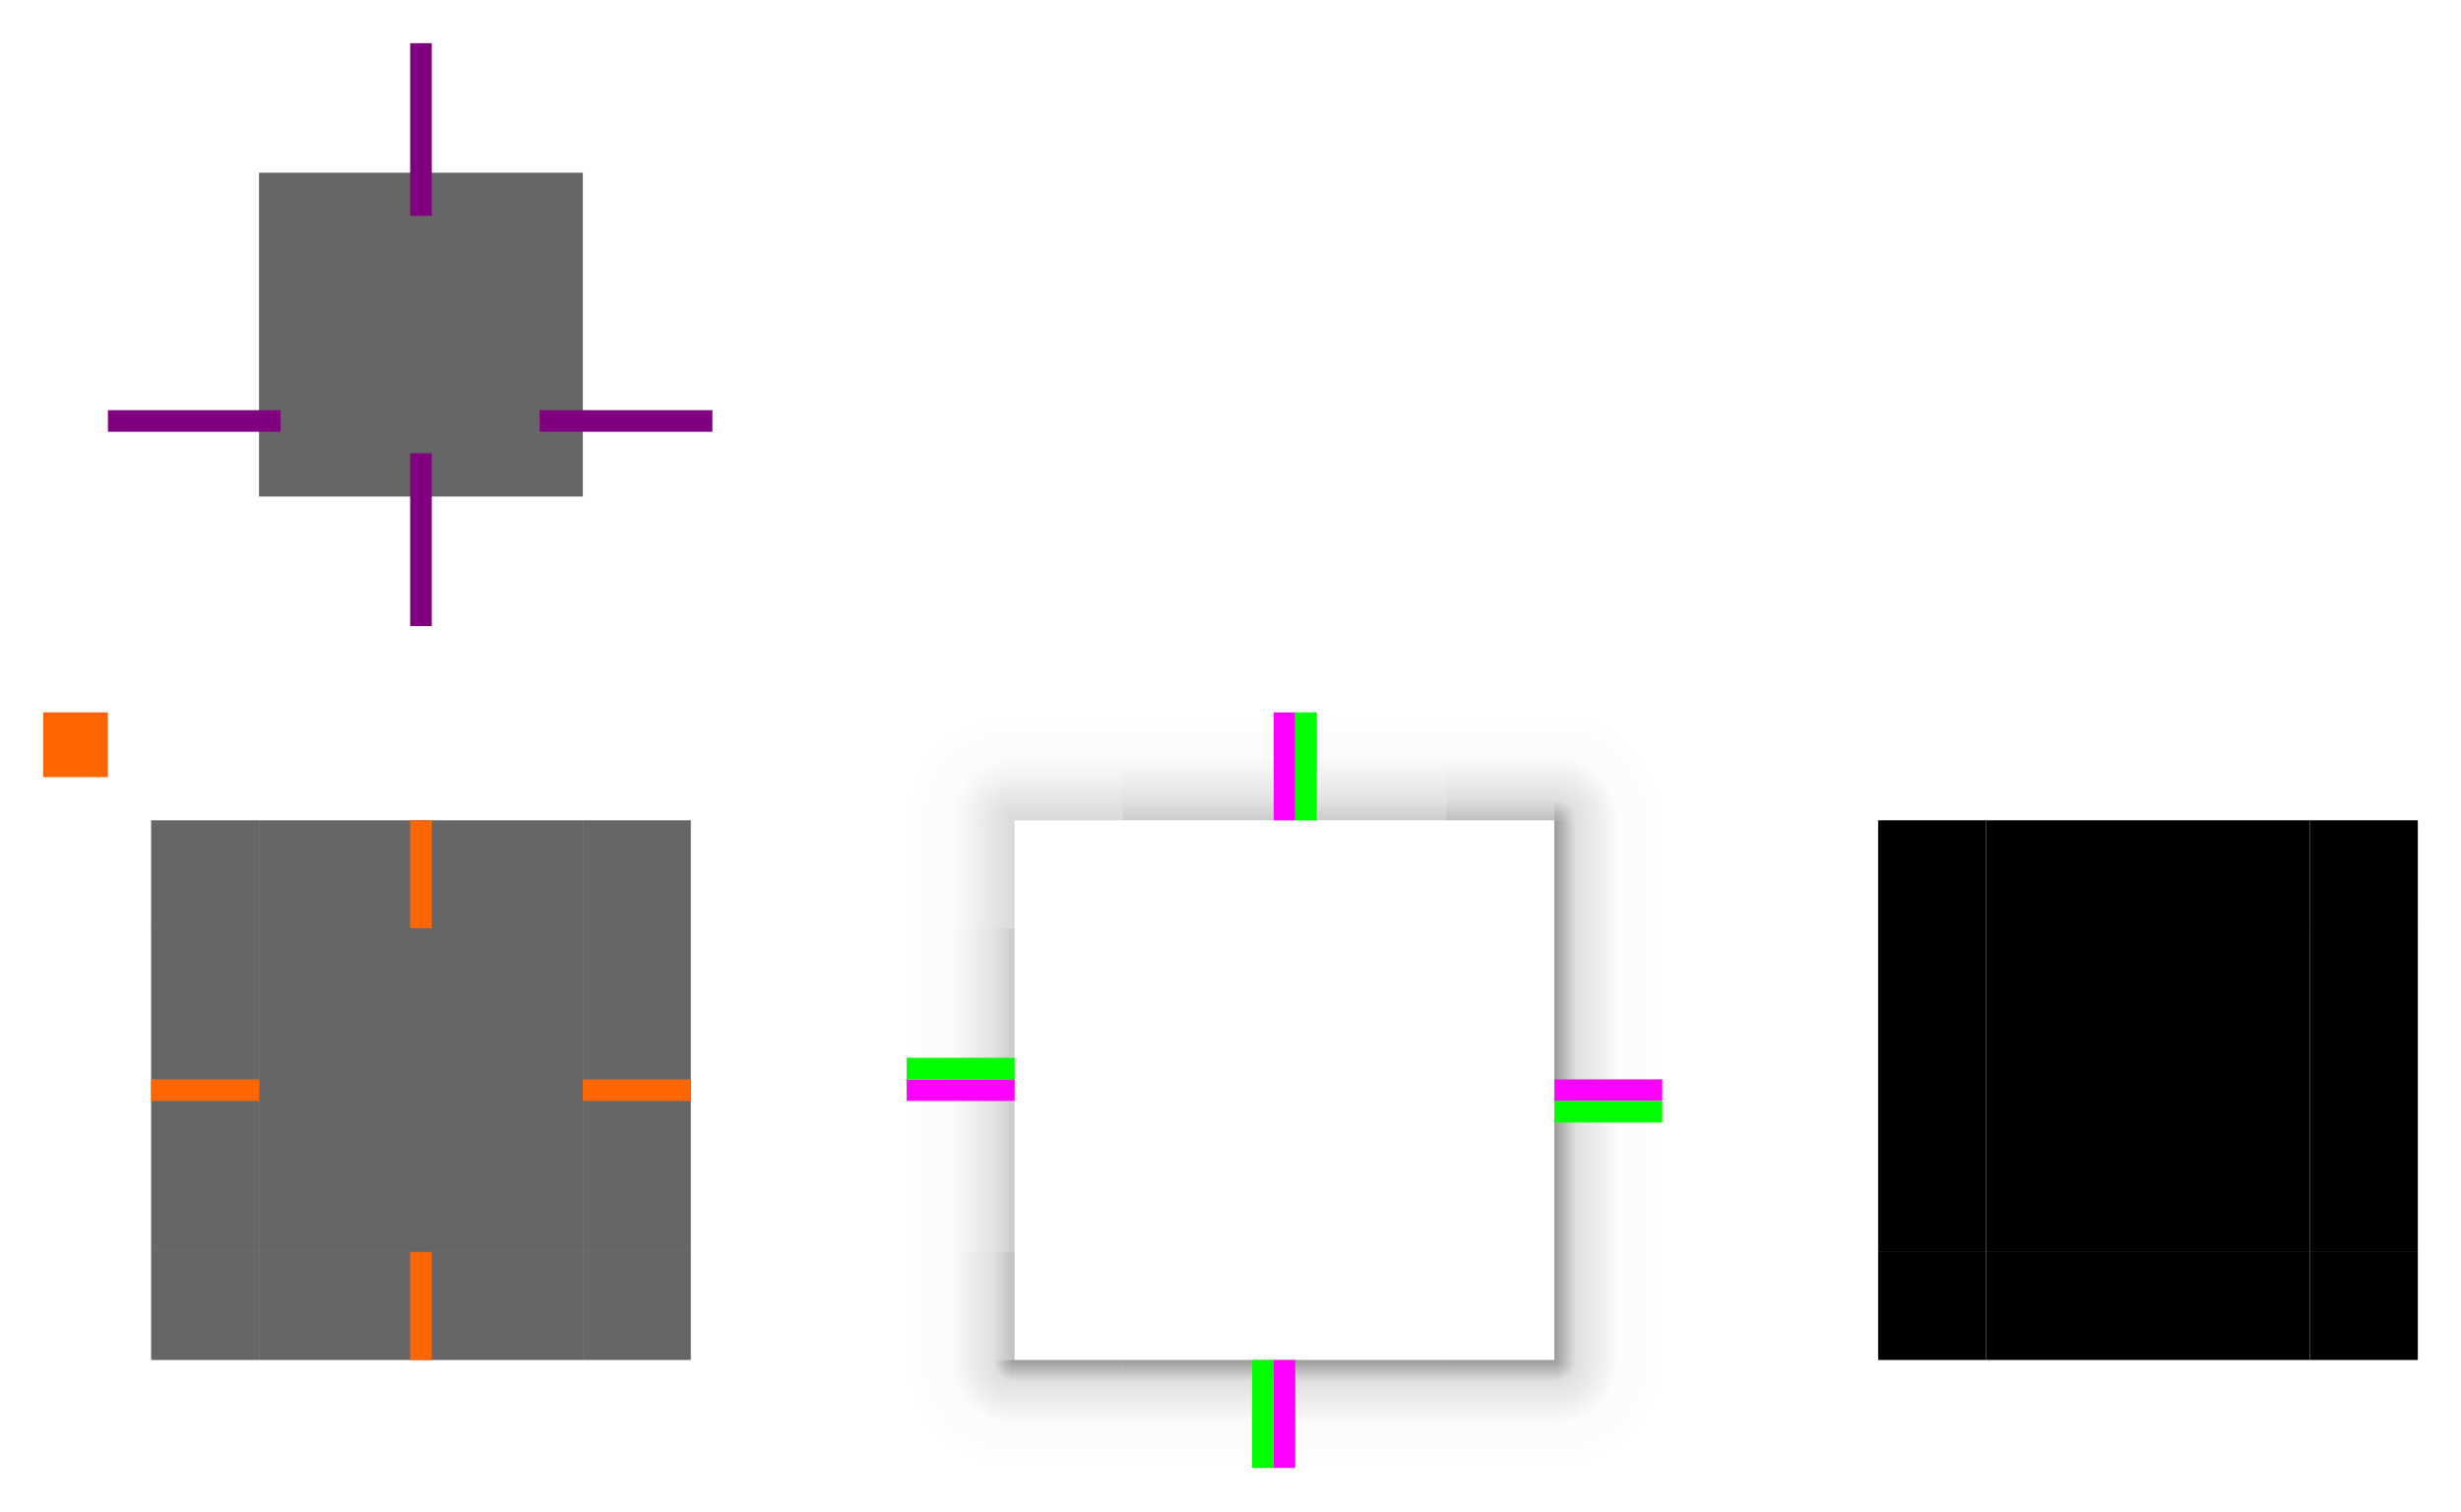
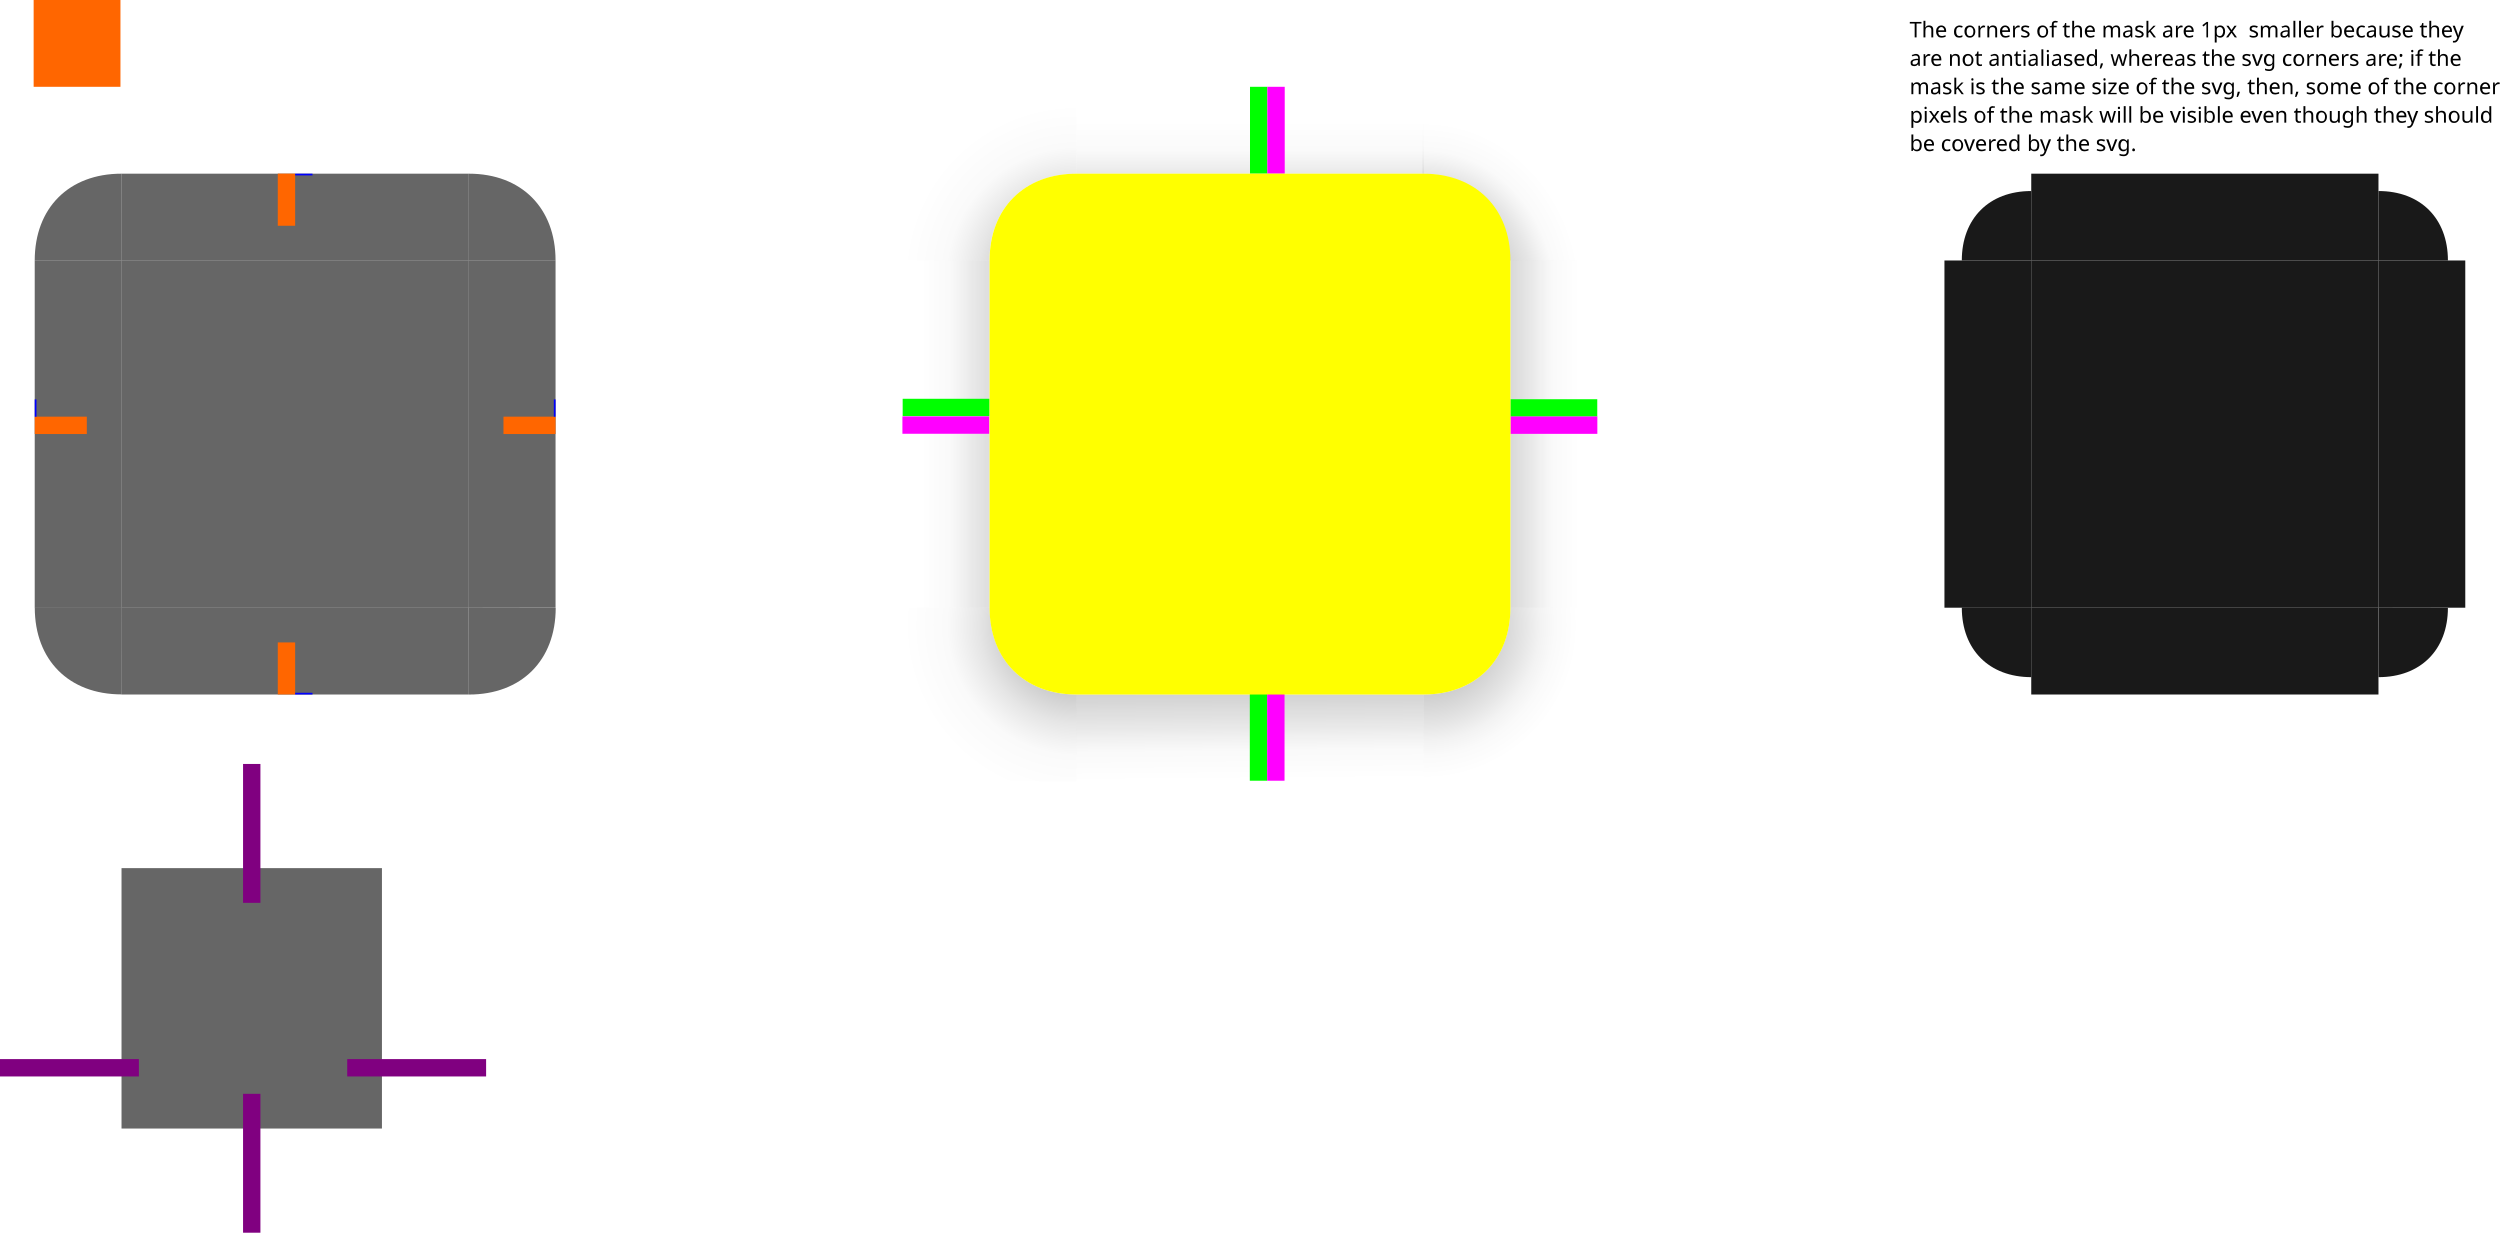
- <svg xmlns="http://www.w3.org/2000/svg" xmlns:xlink="http://www.w3.org/1999/xlink" width="114" height="70" viewBox="0 0 114 70" version="1.1" id="svg5">
+ <svg xmlns="http://www.w3.org/2000/svg" xmlns:xlink="http://www.w3.org/1999/xlink" width="144" height="71.004" viewBox="0 0 144 71.004" version="1.1" id="svg5">
+   <style id="style327">
+ .ColorScheme-Background { 
+     color:#000000;
+     stop-color:#000000;
+ }
+ </style>
  <defs id="defs2">
-     <linearGradient id="linearGradient7934">
-       <stop style="stop-color:#000000;stop-opacity:0.2" offset="0" id="stop7922" />
-       <stop style="stop-color:#000000;stop-opacity:0.11" offset="0.2" id="stop7924" />
-       <stop style="stop-color:#000000;stop-opacity:0.06" offset="0.4" id="stop7926" />
-       <stop style="stop-color:#000000;stop-opacity:0.01" offset="0.599" id="stop7928" />
-       <stop style="stop-color:#000000;stop-opacity:0.01" offset="0.798" id="stop7930" />
-       <stop style="stop-color:#000000;stop-opacity:0;" offset="1" id="stop7932" />
+     <linearGradient xlink:href="#linearGradient33971" id="linearGradient2868" x1="100.999" y1="180" x2="96.042" y2="180" gradientUnits="userSpaceOnUse" gradientTransform="translate(225,157)" />
+     <linearGradient id="linearGradient33971">
+       <stop style="stop-color:#000000;stop-opacity:0.2;" offset="0" id="stop33961" />
+       <stop style="stop-color:#000000;stop-opacity:0.1;" offset="0.388" id="stop33963" />
+       <stop style="stop-color:#000000;stop-opacity:0.05;" offset="0.556" id="stop33965" />
+       <stop style="stop-color:#000000;stop-opacity:0.02;" offset="0.687" id="stop33967" />
+       <stop style="stop-color:#000000;stop-opacity:0;" offset="1" id="stop33969" />
    </linearGradient>
-     <linearGradient id="linearGradient7692">
-       <stop style="stop-color:#000000;stop-opacity:0.15" offset="0" id="stop7680" />
-       <stop style="stop-color:#000000;stop-opacity:0.1" offset="0.2" id="stop7682" />
-       <stop style="stop-color:#000000;stop-opacity:0.05" offset="0.4" id="stop7684" />
-       <stop style="stop-color:#000000;stop-opacity:0.01" offset="0.599" id="stop7686" />
-       <stop style="stop-color:#000000;stop-opacity:0.01" offset="0.798" id="stop7688" />
-       <stop style="stop-color:#000000;stop-opacity:0;" offset="1" id="stop7690" />
+     <linearGradient xlink:href="#linearGradient33971" id="linearGradient13808" gradientUnits="userSpaceOnUse" x1="100.557" y1="180" x2="96.042" y2="180" gradientTransform="translate(-454.9999,157)" />
+     <linearGradient xlink:href="#linearGradient33971" id="linearGradient13853" gradientUnits="userSpaceOnUse" gradientTransform="translate(-451.9999,-520.0002)" x1="100.115" y1="180" x2="95.07" y2="179.956" />
+     <linearGradient xlink:href="#linearGradient33971" id="linearGradient13898" gradientUnits="userSpaceOnUse" gradientTransform="translate(222,-520)" x1="101.971" y1="180" x2="97.014" y2="180" />
+     <radialGradient xlink:href="#linearGradient33985" id="radialGradient20098" cx="94.485" cy="170.113" fx="94.485" fy="170.113" r="4.998" gradientTransform="matrix(5.1180452e-4,-1.99725,2.000801,5.1270592e-4,-10.4093,516.5842)" gradientUnits="userSpaceOnUse" />
+     <linearGradient id="linearGradient33985">
+       <stop style="stop-color:#000000;stop-opacity:1;" offset="0" id="stop33973" />
+       <stop style="stop-color:#000000;stop-opacity:0.2;" offset="0.4" id="stop33975" />
+       <stop style="stop-color:#000000;stop-opacity:0.1;" offset="0.566" id="stop33977" />
+       <stop style="stop-color:#000000;stop-opacity:0.05;" offset="0.674" id="stop33979" />
+       <stop style="stop-color:#000000;stop-opacity:0.02;" offset="0.749" id="stop33981" />
+       <stop style="stop-color:#000000;stop-opacity:0;" offset="1" id="stop33983" />
    </linearGradient>
-     <linearGradient id="linearGradient7356">
-       <stop style="stop-color:#000000;stop-opacity:0.25" offset="0" id="stop7344" />
-       <stop style="stop-color:#000000;stop-opacity:0.12" offset="0.2" id="stop7346" />
-       <stop style="stop-color:#000000;stop-opacity:0.07" offset="0.4" id="stop7348" />
-       <stop style="stop-color:#000000;stop-opacity:0.01" offset="0.599" id="stop7350" />
-       <stop style="stop-color:#000000;stop-opacity:0.01" offset="0.798" id="stop7352" />
-       <stop style="stop-color:#000000;stop-opacity:0;" offset="1" id="stop7354" />
+     <radialGradient xlink:href="#linearGradient18642" id="radialGradient20098-9" cx="93.977" cy="170.072" fx="93.977" fy="170.072" r="4.998" gradientTransform="matrix(-0.01034398,-1.997223,-1.80627,0.00935499,658.1883,515.0809)" gradientUnits="userSpaceOnUse" />
+     <linearGradient id="linearGradient18642">
+       <stop style="stop-color:#000000;stop-opacity:1;" offset="0" id="stop18638" />
+       <stop style="stop-color:#000000;stop-opacity:0.2;" offset="0.496" id="stop21558" />
+       <stop style="stop-color:#000000;stop-opacity:0.1;" offset="0.693" id="stop20100" />
+       <stop style="stop-color:#000000;stop-opacity:0.05;" offset="0.774" id="stop20102" />
+       <stop style="stop-color:#000000;stop-opacity:0.02;" offset="0.833" id="stop20104" />
+       <stop style="stop-color:#000000;stop-opacity:0;" offset="1" id="stop18640" />
    </linearGradient>
-     <linearGradient id="linearGradient7266">
-       <stop style="stop-color:#000000;stop-opacity:0.4" offset="0" id="stop7254" />
-       <stop style="stop-color:#000000;stop-opacity:0.12" offset="0.2" id="stop7256" />
-       <stop style="stop-color:#000000;stop-opacity:0.07" offset="0.4" id="stop7258" />
-       <stop style="stop-color:#000000;stop-opacity:0.01" offset="0.599" id="stop7260" />
-       <stop style="stop-color:#000000;stop-opacity:0.01" offset="0.798" id="stop7262" />
-       <stop style="stop-color:#000000;stop-opacity:0;" offset="1" id="stop7264" />
+     <radialGradient xlink:href="#linearGradient33985" id="radialGradient20098-5" cx="94.95" cy="169.605" fx="94.95" fy="169.605" r="4.998" gradientTransform="matrix(-1.99725,-5.1180452e-4,5.1270592e-4,-2.000801,519.5881,687.404)" gradientUnits="userSpaceOnUse" />
+     <radialGradient xlink:href="#linearGradient44269" id="radialGradient20098-5-2" cx="94.994" cy="169.605" fx="94.994" fy="169.605" r="4.998" gradientTransform="matrix(1.767431,-5.7825657e-4,-5.7941508e-4,-1.770901,182.2563,648.418)" gradientUnits="userSpaceOnUse" />
+     <linearGradient id="linearGradient44269">
+       <stop style="stop-color:#000000;stop-opacity:1;" offset="0" id="stop44257" />
+       <stop style="stop-color:#000000;stop-opacity:0.2;" offset="0.437" id="stop44259" />
+       <stop style="stop-color:#000000;stop-opacity:0.1;" offset="0.651" id="stop44261" />
+       <stop style="stop-color:#000000;stop-opacity:0.05;" offset="0.751" id="stop44263" />
+       <stop style="stop-color:#000000;stop-opacity:0.02;" offset="0.849" id="stop44265" />
+       <stop style="stop-color:#000000;stop-opacity:0;" offset="1" id="stop44267" />
    </linearGradient>
-     <linearGradient id="linearGradient7162">
-       <stop style="stop-color:#000000;stop-opacity:0.35" offset="0" id="stop7150" />
-       <stop style="stop-color:#000000;stop-opacity:0.12" offset="0.2" id="stop7152" />
-       <stop style="stop-color:#000000;stop-opacity:0.07" offset="0.4" id="stop7154" />
-       <stop style="stop-color:#000000;stop-opacity:0.01" offset="0.599" id="stop7156" />
-       <stop style="stop-color:#000000;stop-opacity:0.01" offset="0.798" id="stop7158" />
-       <stop style="stop-color:#000000;stop-opacity:0;" offset="1" id="stop7160" />
-     </linearGradient>
-     <linearGradient id="linearGradient921">
-       <stop style="stop-color:#000000;stop-opacity:0.25" offset="0" id="stop909" />
-       <stop style="stop-color:#000000;stop-opacity:0.12" offset="0.2" id="stop911" />
-       <stop style="stop-color:#000000;stop-opacity:0.07" offset="0.4" id="stop913" />
-       <stop style="stop-color:#000000;stop-opacity:0.01" offset="0.599" id="stop915" />
-       <stop style="stop-color:#000000;stop-opacity:0.01" offset="0.798" id="stop917" />
-       <stop style="stop-color:#000000;stop-opacity:0;" offset="1" id="stop919" />
-     </linearGradient>
-     <linearGradient xlink:href="#linearGradient7934" id="linearGradient2326" gradientUnits="userSpaceOnUse" x1="328" y1="355" x2="328" y2="350" />
-     <linearGradient xlink:href="#linearGradient7934" id="linearGradient2328" gradientUnits="userSpaceOnUse" gradientTransform="translate(-695,-40)" x1="328" y1="355" x2="328" y2="350" />
-     <linearGradient xlink:href="#linearGradient7266" id="linearGradient2330" gradientUnits="userSpaceOnUse" gradientTransform="translate(-695,-695)" x1="328" y1="355" x2="328" y2="350" />
-     <linearGradient xlink:href="#linearGradient7266" id="linearGradient2332" gradientUnits="userSpaceOnUse" gradientTransform="translate(-655,-735)" x1="328" y1="355" x2="328" y2="350" />
-     <radialGradient xlink:href="#linearGradient7162" id="radialGradient5825" cx="340" cy="400" fx="340" fy="400" r="3" gradientUnits="userSpaceOnUse" gradientTransform="matrix(1.666668,-7.1111299e-6,7.1111252e-6,1.666667,-226.6699,-266.6642)" />
-     <linearGradient xlink:href="#linearGradient921" id="linearGradient6084" x1="337" y1="400" x2="337" y2="395" gradientUnits="userSpaceOnUse" />
-     <linearGradient xlink:href="#linearGradient7266" id="linearGradient6281" gradientUnits="userSpaceOnUse" x1="337" y1="400" x2="337" y2="395" gradientTransform="rotate(90,337.5,402.5)" />
-     <radialGradient xlink:href="#linearGradient7266" id="radialGradient5825-1" cx="340" cy="400" fx="340" fy="400" r="3" gradientUnits="userSpaceOnUse" gradientTransform="matrix(1.666668,-7.1111299e-6,7.1111252e-6,1.666667,-226.6699,-266.6642)" />
-     <linearGradient xlink:href="#linearGradient7266" id="linearGradient6915" gradientUnits="userSpaceOnUse" x1="337" y1="400" x2="337" y2="395" />
-     <linearGradient xlink:href="#linearGradient7266" id="linearGradient6917" gradientUnits="userSpaceOnUse" gradientTransform="rotate(90,337.5,402.5)" x1="337" y1="400" x2="337" y2="395" />
-     <radialGradient xlink:href="#linearGradient7266" id="radialGradient5825-2" cx="340" cy="400" fx="340" fy="400" r="3" gradientUnits="userSpaceOnUse" gradientTransform="matrix(1.666668,-7.1111299e-6,7.1111252e-6,1.666667,-226.6699,-266.6642)" />
-     <linearGradient xlink:href="#linearGradient7266" id="linearGradient6993" gradientUnits="userSpaceOnUse" x1="337" y1="400" x2="337" y2="395" />
-     <linearGradient xlink:href="#linearGradient7356" id="linearGradient6995" gradientUnits="userSpaceOnUse" gradientTransform="rotate(90,337.5,402.5)" x1="337" y1="400" x2="337" y2="395" />
-     <radialGradient xlink:href="#linearGradient7692" id="radialGradient5825-5" cx="340" cy="400" fx="340" fy="400" r="3" gradientUnits="userSpaceOnUse" gradientTransform="matrix(1.666668,-7.1111299e-6,7.1111252e-6,1.666667,-226.6699,-266.6642)" />
-     <linearGradient xlink:href="#linearGradient7692" id="linearGradient7071" gradientUnits="userSpaceOnUse" x1="337" y1="400" x2="337" y2="395" />
-     <linearGradient xlink:href="#linearGradient7692" id="linearGradient7073" gradientUnits="userSpaceOnUse" gradientTransform="rotate(90,337.5,402.5)" x1="337" y1="400" x2="337" y2="395" />
  </defs>
-   <g id="layer1" transform="translate(-268,-317)">
-     <rect style="opacity:1;fill:#ff6600;fill-opacity:1;fill-rule:nonzero;stroke-width:0.6" id="hint-tile-center" width="3" height="3" x="270" y="350" />
-     <g id="g4866">
-       <g id="g4869" />
-     </g>
-     <rect style="fill-opacity:0.6;fill-rule:nonzero" id="center" width="15" height="15" x="280" y="360" class="ColorScheme-Background" />
-     <rect style="fill-opacity:0.6;fill-rule:evenodd" id="right" width="5" height="15" x="295" y="360" class="ColorScheme-Background" />
-     <rect style="fill-opacity:0.6;fill-rule:nonzero" id="top" width="15" height="5" x="280" y="355" class="ColorScheme-Background" />
-     <rect style="fill-opacity:0.6;fill-rule:evenodd" id="left" width="5" height="15" x="275" y="360" class="ColorScheme-Background" />
-     <rect style="fill-opacity:0.6;fill-rule:evenodd" id="bottom" width="15" height="5" x="280" y="375" class="ColorScheme-Background" />
-     <rect style="fill:#ff6600;fill-opacity:1;fill-rule:nonzero" id="hint-left-margin" width="5" height="1" x="275" y="367" />
-     <rect style="fill:#ff6600;fill-opacity:1;fill-rule:nonzero" id="hint-top-margin" width="1" height="5" x="287" y="355" />
-     <rect style="fill:#ff6600;fill-opacity:1;fill-rule:nonzero" id="hint-right-margin" width="5" height="1" x="295" y="367" />
-     <rect style="fill:#ff6600;fill-opacity:1;fill-rule:nonzero" id="hint-bottom-margin" width="1" height="5" x="287" y="375" />
-     <rect style="fill-opacity:0.6;fill-rule:nonzero" id="topleft" width="5" height="5" x="275" y="355" class="ColorScheme-Background" />
-     <rect style="fill-opacity:0.6;fill-rule:nonzero" id="topright" width="5" height="5" x="295" y="355" class="ColorScheme-Background" />
-     <rect style="fill-opacity:0.6;fill-rule:nonzero" id="bottomright" width="5" height="5" x="295" y="375" class="ColorScheme-Background" />
-     <rect style="fill-opacity:0.6;fill-rule:nonzero" id="bottomleft" width="5" height="5" x="275" y="375" class="ColorScheme-Background" />
-     <rect style="fill:#000000;fill-opacity:1;fill-rule:nonzero" id="mask-center" width="15" height="15" x="360" y="360" />
-     <rect style="fill:#000000;fill-opacity:1;fill-rule:evenodd" id="mask-right" width="5" height="15" x="375" y="360" />
-     <rect style="fill:#000000;fill-opacity:1;fill-rule:nonzero" id="mask-top" width="15" height="5" x="360" y="355" />
-     <rect style="fill:#000000;fill-opacity:1;fill-rule:evenodd" id="mask-left" width="5" height="15" x="355" y="360" />
-     <rect style="fill:#000000;fill-opacity:1;fill-rule:evenodd" id="mask-bottom" width="15" height="5" x="360" y="375" />
-     <rect style="fill:#000000;fill-opacity:1;fill-rule:nonzero;stroke-width:0.577" id="mask-topleft" width="5" height="5" x="355" y="355" />
-     <rect style="fill:#000000;fill-opacity:1;fill-rule:nonzero;stroke-width:0.577" id="mask-topright" width="5" height="5" x="375" y="355" />
-     <rect style="fill:#000000;fill-opacity:1;fill-rule:nonzero;stroke-width:0.577" id="mask-bottomright" width="5" height="5" x="375" y="375" />
-     <rect style="fill:#000000;fill-opacity:1;fill-rule:nonzero;stroke-width:0.577" id="mask-bottomleft" width="5" height="5" x="355" y="375" />
-     <rect style="fill:url(#linearGradient2326);fill-opacity:1;fill-rule:nonzero" id="shadow-top" width="15" height="5" x="320" y="350" />
-     <rect style="fill:url(#linearGradient2328);fill-opacity:1;fill-rule:nonzero" id="shadow-lef" width="15" height="5" x="-375" y="310" transform="rotate(-90)" />
-     <rect style="fill:url(#linearGradient2330);fill-opacity:1;fill-rule:nonzero" id="shadow-right" width="15" height="5" x="-375" y="-345" transform="matrix(0,-1,-1,0,0,0)" />
-     <rect style="fill:url(#linearGradient2332);fill-opacity:1;fill-rule:nonzero" id="shadow-bottom" width="15" height="5" x="-335" y="-385" transform="scale(-1)" />
-     <rect style="fill:#ff00ff;fill-opacity:1;fill-rule:nonzero;stroke:none;stroke-opacity:0.31" id="shadow-hint-top-margin-1" width="1" height="5" x="327" y="350" />
-     <rect style="fill:#ff00ff;fill-opacity:1;fill-rule:nonzero;stroke:none;stroke-opacity:0.31" id="shadow-hint-right-margin-4" width="5" height="1" x="340" y="367" />
-     <rect style="fill:#ff00ff;fill-opacity:1;fill-rule:nonzero;stroke:none;stroke-opacity:0.31" id="shadow-hint-bottom-margin-5" width="1" height="5" x="327" y="380" />
-     <rect style="fill:#ff00ff;fill-opacity:1;fill-rule:nonzero;stroke:none;stroke-opacity:0.31" id="shadow-hint-left-margin-2" width="5" height="1" x="310" y="367" />
-     <rect style="fill:#00ff00;fill-opacity:1;fill-rule:nonzero;stroke:none;stroke-opacity:0.31" id="shadow-hint-top-inset-1" width="1" height="5" x="328" y="350" />
-     <rect style="fill:#00ff00;fill-opacity:1;fill-rule:nonzero;stroke:none;stroke-opacity:0.31" id="shadow-hint-right-inset-1" width="5" height="1" x="340" y="368" />
-     <rect style="fill:#00ff00;fill-opacity:1;fill-rule:nonzero;stroke:none;stroke-opacity:0.31" id="shadow-hint-bottom-inset-9" width="1" height="5" x="326" y="380" />
-     <rect style="fill:#00ff00;fill-opacity:1;fill-rule:nonzero;stroke:none;stroke-opacity:0.31" id="shadow-hint-left-inset-8" width="5" height="1" x="310" y="366" />
-     <g id="shadow-topright" transform="translate(0,-45)">
-       <path style="fill:url(#radialGradient5825);fill-opacity:1;stroke:none;stroke-width:1px;stroke-linecap:butt;stroke-linejoin:miter;stroke-opacity:1" d="m 340,395 v 5 h 5 v -5 z" id="path5817" />
-       <path style="fill:url(#linearGradient6084);fill-opacity:1;stroke:none;stroke-width:1px;stroke-linecap:butt;stroke-linejoin:miter;stroke-opacity:1" d="m 335,400 v -5 h 5 v 5 z" id="path6010" />
-       <path style="fill:url(#linearGradient6281);fill-opacity:1;stroke:none;stroke-width:1px;stroke-linecap:butt;stroke-linejoin:miter;stroke-opacity:1" d="m 340,400 h 5 v 5 h -5 z" id="path6010-6" />
-     </g>
-     <g id="shadow-bottomright" transform="rotate(90,350,390)">
-       <path style="fill:url(#radialGradient5825-1);fill-opacity:1;stroke:none;stroke-width:1px;stroke-linecap:butt;stroke-linejoin:miter;stroke-opacity:1" d="m 340,395 v 5 h 5 v -5 z" id="path5817-4" />
-       <path style="fill:url(#linearGradient6915);fill-opacity:1;stroke:none;stroke-width:1px;stroke-linecap:butt;stroke-linejoin:miter;stroke-opacity:1" d="m 335,400 v -5 h 5 v 5 z" id="path6010-4" />
-       <path style="fill:url(#linearGradient6917);fill-opacity:1;stroke:none;stroke-width:1px;stroke-linecap:butt;stroke-linejoin:miter;stroke-opacity:1" d="m 340,400 h 5 v 5 h -5 z" id="path6010-6-8" />
-     </g>
-     <g id="shadow-bottomleft" transform="rotate(180,327.5,390)">
-       <path style="fill:url(#radialGradient5825-2);fill-opacity:1;stroke:none;stroke-width:1px;stroke-linecap:butt;stroke-linejoin:miter;stroke-opacity:1" d="m 340,395 v 5 h 5 v -5 z" id="path5817-7" />
-       <path style="fill:url(#linearGradient6993);fill-opacity:1;stroke:none;stroke-width:1px;stroke-linecap:butt;stroke-linejoin:miter;stroke-opacity:1" d="m 335,400 v -5 h 5 v 5 z" id="path6010-61" />
-       <path style="fill:url(#linearGradient6995);fill-opacity:1;stroke:none;stroke-width:1px;stroke-linecap:butt;stroke-linejoin:miter;stroke-opacity:1" d="m 340,400 h 5 v 5 h -5 z" id="path6010-6-6" />
-     </g>
-     <g id="shadow-topleft" transform="rotate(-90,305,390)">
-       <path style="fill:url(#radialGradient5825-5);fill-opacity:1;stroke:none;stroke-width:1px;stroke-linecap:butt;stroke-linejoin:miter;stroke-opacity:1" d="m 340,395 v 5 h 5 v -5 z" id="path5817-8" />
-       <path style="fill:url(#linearGradient7071);fill-opacity:1;stroke:none;stroke-width:1px;stroke-linecap:butt;stroke-linejoin:miter;stroke-opacity:1" d="m 335,400 v -5 h 5 v 5 z" id="path6010-8" />
-       <path style="fill:url(#linearGradient7073);fill-opacity:1;stroke:none;stroke-width:1px;stroke-linecap:butt;stroke-linejoin:miter;stroke-opacity:1" d="m 340,400 h 5 v 5 h -5 z" id="path6010-6-83" />
-     </g>
-     <rect style="fill-opacity:0.6;fill-rule:nonzero" id="thick-center" width="15" height="15" x="280" y="325" class="ColorScheme-Background" />
-     <rect style="fill:#ff6600;fill-opacity:0.01" id="rect993" width="1" height="3" x="287" y="323" />
-     <rect style="fill:#800080;fill-opacity:1;stroke-width:0.943" id="thick-hint-top-margin" width="1" height="8" x="287" y="319" />
-     <rect style="fill:#800080;fill-opacity:1;stroke-width:0.943" id="thick-hint-bottom-margin" width="1" height="8" x="287" y="338" />
-     <rect style="fill:#800080;fill-opacity:1;stroke-width:0.943" id="thick-hint-right-margin" width="1" height="8" x="336" y="-301" transform="rotate(90)" />
-     <rect style="fill:#800080;fill-opacity:1;stroke-width:0.943" id="thick-hint-left-margin" width="1" height="8" x="336" y="-281" transform="rotate(90)" />
+   <g id="layer1" transform="translate(-268,-311.9961)">
+     <rect id="center" width="20" height="20" x="275" y="327" style="fill:currentColor;opacity:0.6" class="ColorScheme-Background" />
+     <rect id="top" width="20" height="5" x="275" y="322" style="opacity:0.6;fill:currentColor" class="ColorScheme-Background" />
+     <rect id="right" width="5" height="20" x="295" y="327" style="fill:currentColor;opacity:0.6" class="ColorScheme-Background" />
+     <rect id="left" width="5" height="20" x="270" y="327" style="opacity:0.6;fill:currentColor" class="ColorScheme-Background" />
+     <rect id="bottom" width="20" height="5" x="275" y="347" style="fill-opacity:0.6;fill:currentColor" class="ColorScheme-Background" />
+     <path style="opacity:0.6;fill:currentColor" d="m 295,327 h 5 c 0,-3.023 -1.967,-5 -4.997,-5 z" id="topright" class="ColorScheme-Background" />
+     <path style="fill:currentColor;opacity:0.6" d="m 275,327 h -5 c 0,-3.023 1.967,-5 4.997,-5 z" id="topleft" class="ColorScheme-Background" />
+     <path style="opacity:0.6;fill:currentColor" d="m 275.003,346.993 h -5 c 0,3.023 1.967,5 4.997,5 z" id="bottomleft" class="ColorScheme-Background" />
+     <path style="fill:currentColor;opacity:0.6" d="m 295.009,347.002 -0.006,5 c 3.023,0.003 5.002,-1.961 5.006,-4.991 z" id="bottomright" class="ColorScheme-Background" />
+     <rect id="mask-center" width="20" height="20" x="385" y="327" style="opacity:0.9;fill:currentColor" />
+     <rect id="mask-top" width="20" height="5" x="385" y="322" style="opacity:0.9;fill:currentColor" />
+     <rect id="mask-right" width="5" height="20" x="405" y="327" style="opacity:0.9;fill:currentColor" />
+     <rect id="mask-left" width="5" height="20" x="380" y="327" style="opacity:0.9;fill:currentColor" />
+     <rect id="mask-bottom" width="20" height="5" x="385" y="347" style="opacity:0.9;fill:currentColor" />
+     <path style="opacity:0.9;fill:currentColor;stroke-width:0.8" d="m 405,327 h 4 c 0,-2.418 -1.573,-4 -3.998,-4 z" id="mask-topright" />
+     <path style="opacity:0.9;fill:currentColor;stroke-width:0.8" d="m 385,327 h -4 c 0,-2.418 1.573,-4 3.998,-4 z" id="mask-topleft" />
+     <path style="opacity:0.9;fill:currentColor;stroke-width:0.801" d="m 385.003,346.993 h -4.003 c 0,2.422 1.575,4.007 4.001,4.007 z" id="mask-bottomleft" />
+     <path style="opacity:0.9;fill:currentColor;stroke-width:0.799" d="m 405.008,347.002 -0.005,3.998 c 2.414,0.002 3.994,-1.568 3.997,-3.991 z" id="mask-bottomright" />
+     <rect id="shadow-left" width="5" height="20" x="320" y="327" style="opacity:0.9;fill:url(#linearGradient2868);fill-opacity:1;stroke-width:1;stroke-dasharray:none" />
+     <rect id="shadow-right" width="5" height="20" x="-360" y="327" style="opacity:0.9;fill:url(#linearGradient13808);fill-opacity:1;stroke-width:1;stroke-dasharray:none" transform="scale(-1,1)" />
+     <rect id="shadow-bottom" width="5" height="20" x="-357" y="-350" style="opacity:0.9;fill:url(#linearGradient13853);fill-opacity:1;stroke-width:1;stroke-dasharray:none" transform="matrix(0,-1,-1,0,0,0)" />
+     <rect id="shadow-top" width="5" height="20" x="317" y="-350" style="opacity:0.9;fill:url(#linearGradient13898);fill-opacity:1;stroke-width:1;stroke-dasharray:none" transform="rotate(90)" />
+     <path style="fill:url(#radialGradient20098);fill-opacity:1;stroke-width:0.999;stroke-dasharray:none" d="m 319.999,326.998 3e-5,-2.987 c 0,-4.02 2.987,-7.014 6.996,-7.014 l 3,0.007 v 4.997 c -2.968,0.012 -4.997,1.971 -4.999,4.997 z" id="shadow-topleft" />
+     <path style="fill:url(#radialGradient20098-9);fill-opacity:1;stroke-width:0.999;stroke-dasharray:none" d="m 359.936,327.001 -3e-5,-2.987 c 0,-4.02 -2.987,-7.014 -6.996,-7.014 l -3,0.007 v 4.997 c 2.968,0.012 4.997,1.971 4.999,4.997 z" id="shadow-topright" />
+     <path style="fill:url(#radialGradient20098-5);fill-opacity:1;stroke-width:0.999;stroke-dasharray:none" d="m 330.002,356.996 -2.987,-3e-5 c -4.02,0 -7.014,-2.987 -7.014,-6.996 l 0.007,-3 h 4.997 c 0.012,2.968 1.971,4.997 4.997,4.999 z" id="shadow-bottomleft" />
+     <path style="fill:url(#radialGradient20098-5-2);fill-opacity:1;stroke-width:0.999;stroke-dasharray:none" d="m 350,356.996 2.988,-3e-5 c 4.021,0 7.014,-2.987 7.014,-6.996 l -0.007,-3 h -4.997 c -0.012,2.968 -1.971,4.997 -4.997,4.999 z" id="shadow-bottomright" />
+     <rect style="fill:#ff6600;stroke-width:0.85" id="hint-top-margin" width="1" height="3.004" x="284" y="321.996" />
+     <rect style="fill:#ff6600;stroke-width:0.849" id="hint-bottom-margin" width="1" height="2.996" x="284" y="349" />
+     <rect style="fill:#ff6600;stroke-width:0.849" id="hint-right-margin" width="1" height="3" x="335.996" y="-300" transform="rotate(90)" />
+     <rect style="fill:#ff6600;stroke-width:0.849" id="hint-left-margin" width="1" height="3" x="335.996" y="-273" transform="rotate(90)" />
+     <rect style="fill:#ff6600" id="hint-tile-center" width="5" height="5" x="269.938" y="311.996" />
+     <rect style="fill:#00ff00;stroke-width:1.008" id="shadow-hint-top-margin" width="1" height="5" x="340" y="316.996" />
+     <rect style="fill:#ff00ff;stroke-width:1.008" id="shadow-hint-top-inset" width="1" height="5" x="341" y="316.996" />
+     <rect style="fill:#00ff00;stroke-width:1.008" id="shadow-hint-bottom-margin" width="1" height="5" x="339.989" y="351.966" />
+     <rect style="fill:#ff00ff;stroke-width:1.008" id="shadow-hint-bottom-inset" width="1" height="5" x="340.989" y="351.966" />
+     <rect style="fill:#00ff00;stroke-width:1.008" id="shadow-hint-right-margin" width="1" height="5" x="-335.991" y="355.002" transform="rotate(-90)" />
+     <rect style="fill:#ff00ff;stroke-width:1.008" id="shadow-hint-right-inset" width="1" height="5" x="-336.986" y="355.007" transform="rotate(-90)" />
+     <rect style="fill:#00ff00;stroke-width:1.008" id="shadow-hint-left-margin" width="1" height="5" x="-335.966" y="-324.994" transform="matrix(0,-1,-1,0,0,0)" />
+     <rect style="fill:#ff00ff;stroke-width:1.008" id="shadow-hint-left-inset" width="1" height="5" x="-336.981" y="-324.979" transform="matrix(0,-1,-1,0,0,0)" />
+     <text xml:space="preserve" style="font-stretch:condensed;font-size:1.252px;font-family:Impact;-inkscape-font-specification:'Impact Condensed';text-align:start;text-anchor:start;fill:#ff0000;stroke:#000000;stroke-width:5.729;stroke-linecap:round" x="377.987" y="314.149" id="text1204">
+       <tspan id="tspan1202" x="377.987" y="314.149" style="font-style:normal;font-variant:normal;font-weight:normal;font-stretch:normal;font-size:1.252px;font-family:'Noto Sans';-inkscape-font-specification:'Noto Sans';text-align:start;text-anchor:start;fill:#000000;stroke:none;stroke-width:5.729">The corners of the mask are 1px  smaller because they</tspan>
+       <tspan x="377.987" y="315.787" style="font-style:normal;font-variant:normal;font-weight:normal;font-stretch:normal;font-size:1.252px;font-family:'Noto Sans';-inkscape-font-specification:'Noto Sans';text-align:start;text-anchor:start;fill:#000000;stroke:none;stroke-width:5.729" id="tspan1358">are not antialiased, whereas the svg corners are; if the</tspan>
+       <tspan x="377.987" y="317.424" style="font-style:normal;font-variant:normal;font-weight:normal;font-stretch:normal;font-size:1.252px;font-family:'Noto Sans';-inkscape-font-specification:'Noto Sans';text-align:start;text-anchor:start;fill:#000000;stroke:none;stroke-width:5.729" id="tspan1360">mask is the same size of the svg, then, some of the corner</tspan>
+       <tspan x="377.987" y="319.062" style="font-style:normal;font-variant:normal;font-weight:normal;font-stretch:normal;font-size:1.252px;font-family:'Noto Sans';-inkscape-font-specification:'Noto Sans';text-align:start;text-anchor:start;fill:#000000;stroke:none;stroke-width:5.729" id="tspan1362">pixels of the mask will be visible even though they should</tspan>
+       <tspan x="377.987" y="320.699" style="font-style:normal;font-variant:normal;font-weight:normal;font-stretch:normal;font-size:1.252px;font-family:'Noto Sans';-inkscape-font-specification:'Noto Sans';text-align:start;text-anchor:start;fill:#000000;stroke:none;stroke-width:5.729" id="tspan1364">be covered by the svg.</tspan>
+     </text>
+     <path style="fill:#ffff00" d="m 325,327 c 0,-3 2,-5 5,-5 h 20 c 3,0 5,2 5,5 v 20 c 0,3 -2,5 -5,5 h -20 c -3,0 -5,-2 -5,-5 z" id="path1292" />
+     <rect style="fill:#0000ff;stroke-width:0.155" id="hint-top-inset" width="1" height="0.1" x="285" y="322" />
+     <rect style="fill:#0000ff;stroke-width:0.155" id="hint-bottom-inset" width="1" height="0.1" x="285" y="351.9" />
+     <rect style="fill:#0000ff;stroke-width:0.155" id="hint-right-inset" width="1" height="0.1" x="335" y="-300" transform="rotate(90)" />
+     <rect style="fill:#0000ff;stroke-width:0.155" id="hint-left-inset" width="1" height="0.1" x="335" y="-270.1" transform="rotate(90)" />
+     <rect style="fill:currentColor;opacity:0.6" id="thick-center" width="15" height="15" x="275" y="362" class="ColorScheme-Background" />
+     <rect style="fill:#800080;fill-opacity:1;stroke-width:0.943" id="thick-hint-top-margin" width="1" height="8" x="282" y="356" />
+     <rect style="fill:#800080;fill-opacity:1;stroke-width:0.943" id="thick-hint-bottom-margin" width="1" height="8" x="282" y="375" />
+     <rect style="fill:#800080;fill-opacity:1;stroke-width:0.943" id="thick-hint-right-margin" width="1" height="8" x="373" y="-296" transform="rotate(90)" />
+     <rect style="fill:#800080;fill-opacity:1;stroke-width:0.943" id="thick-hint-left-margin" width="1" height="8" x="373" y="-276" transform="rotate(90)" />
  </g>
</svg>
